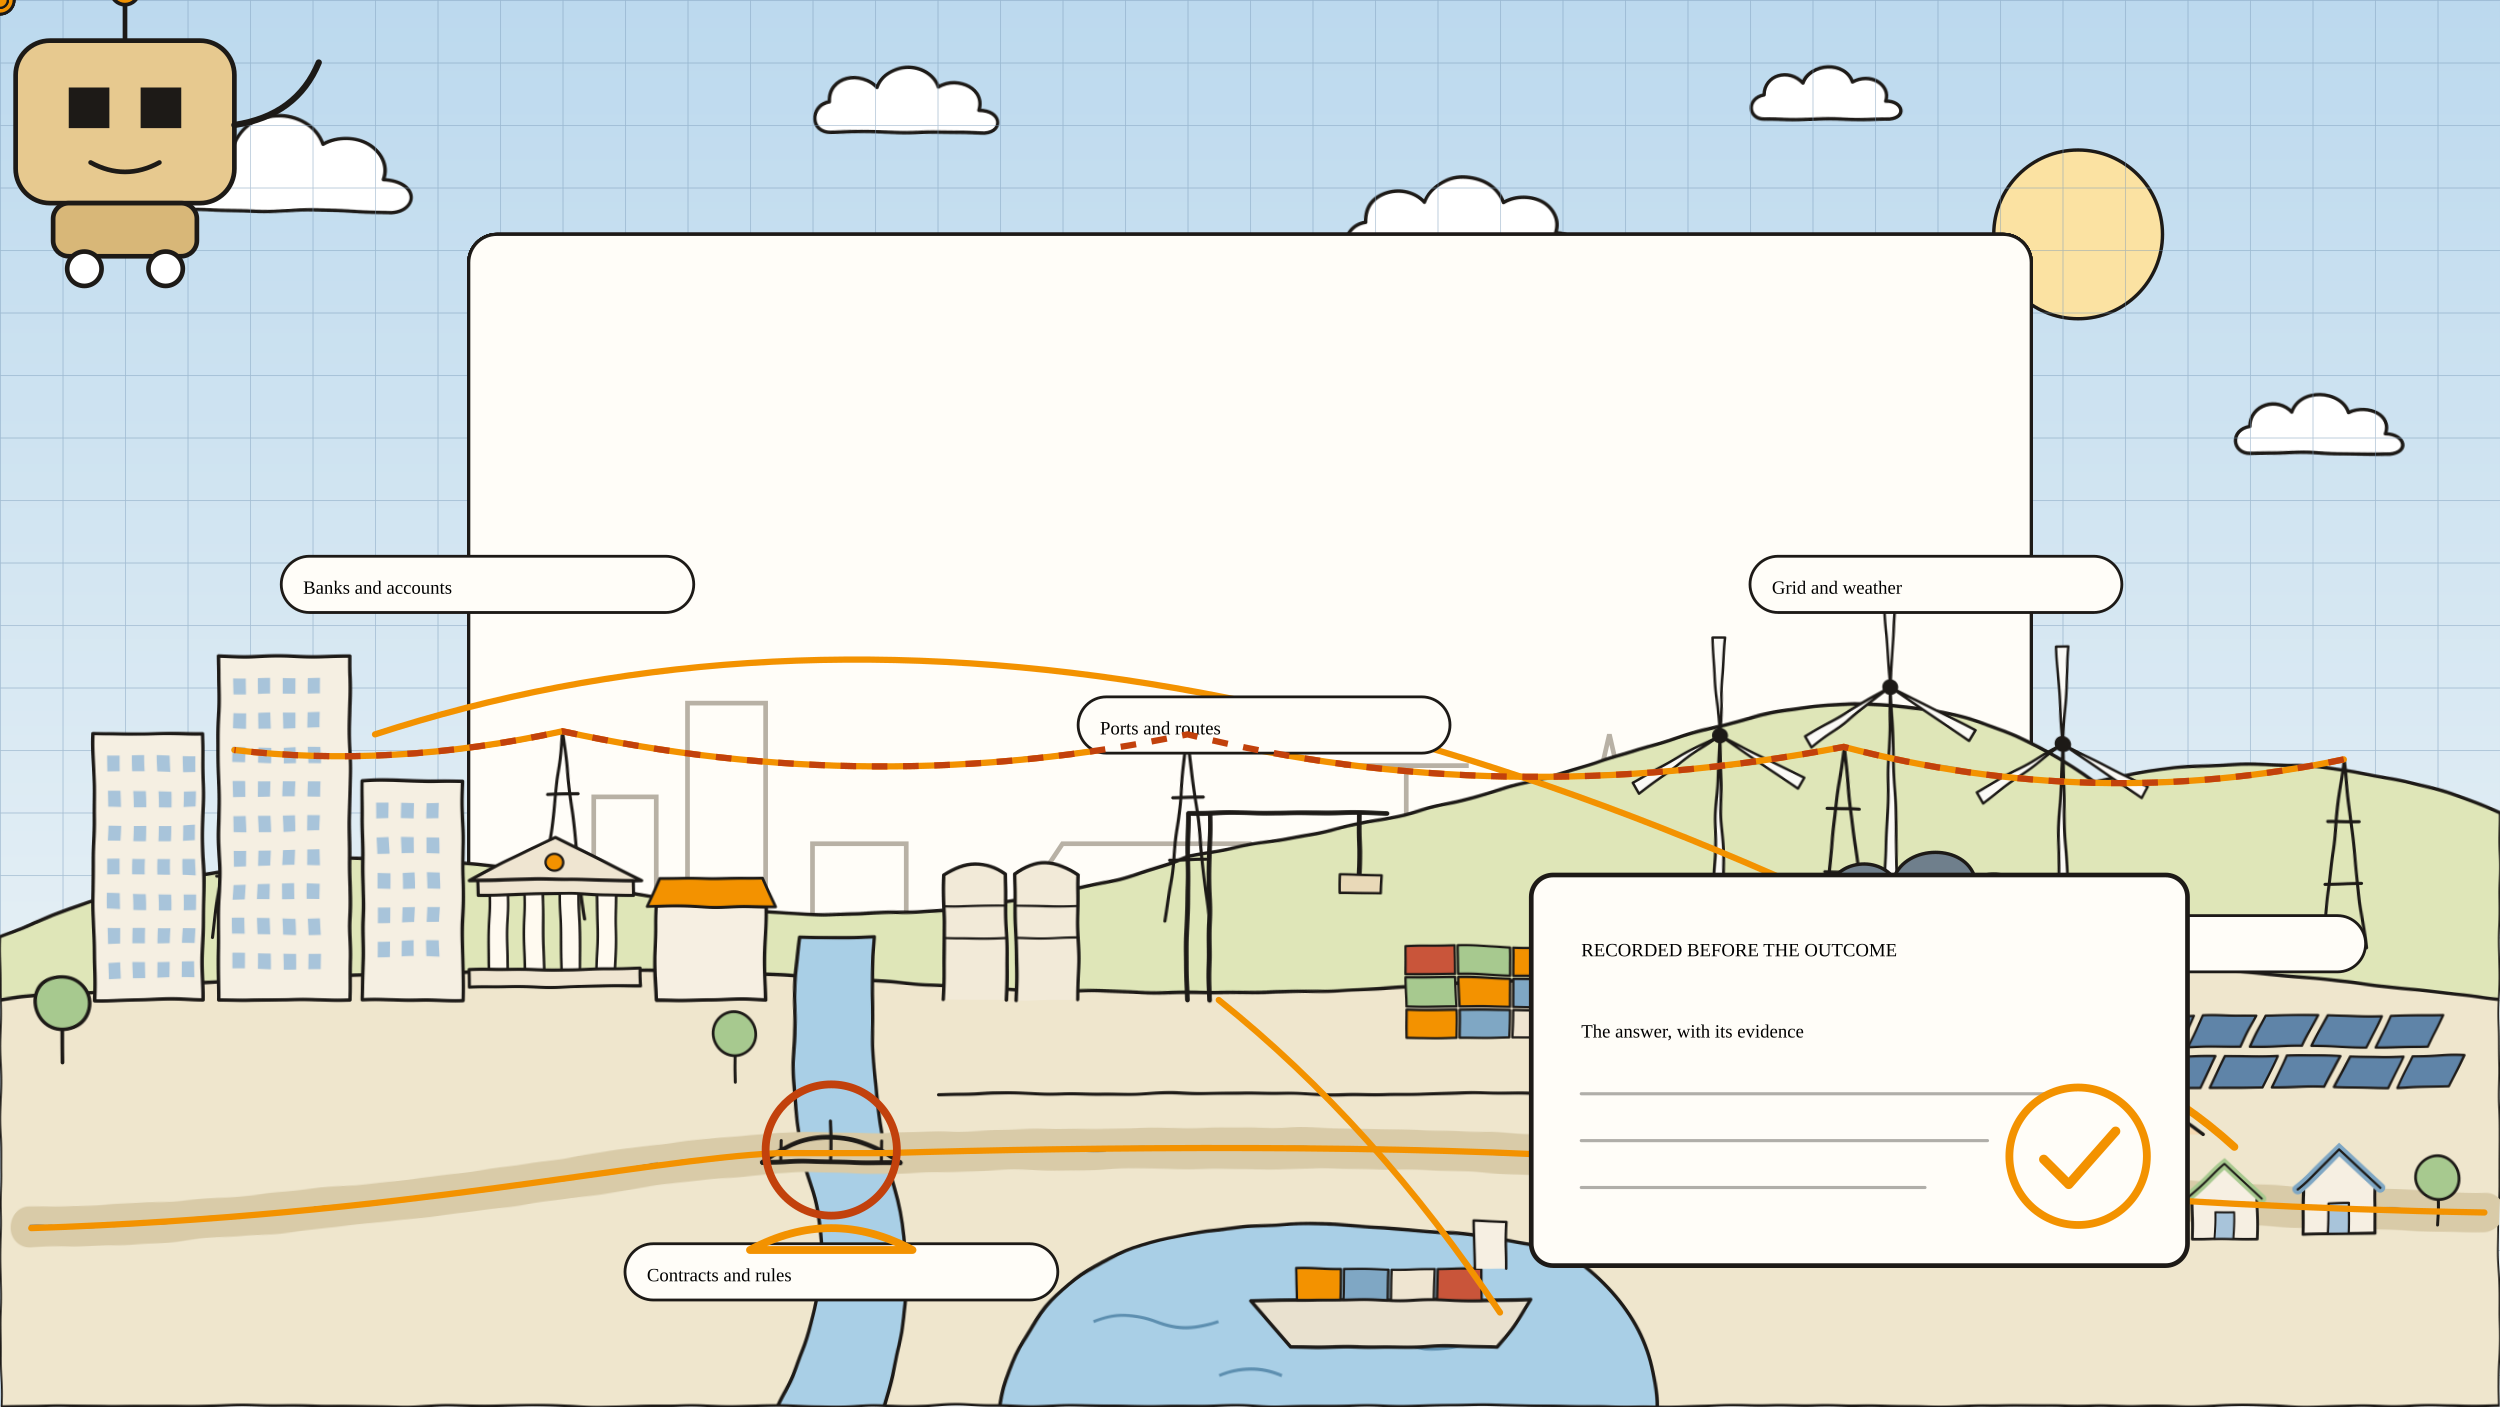
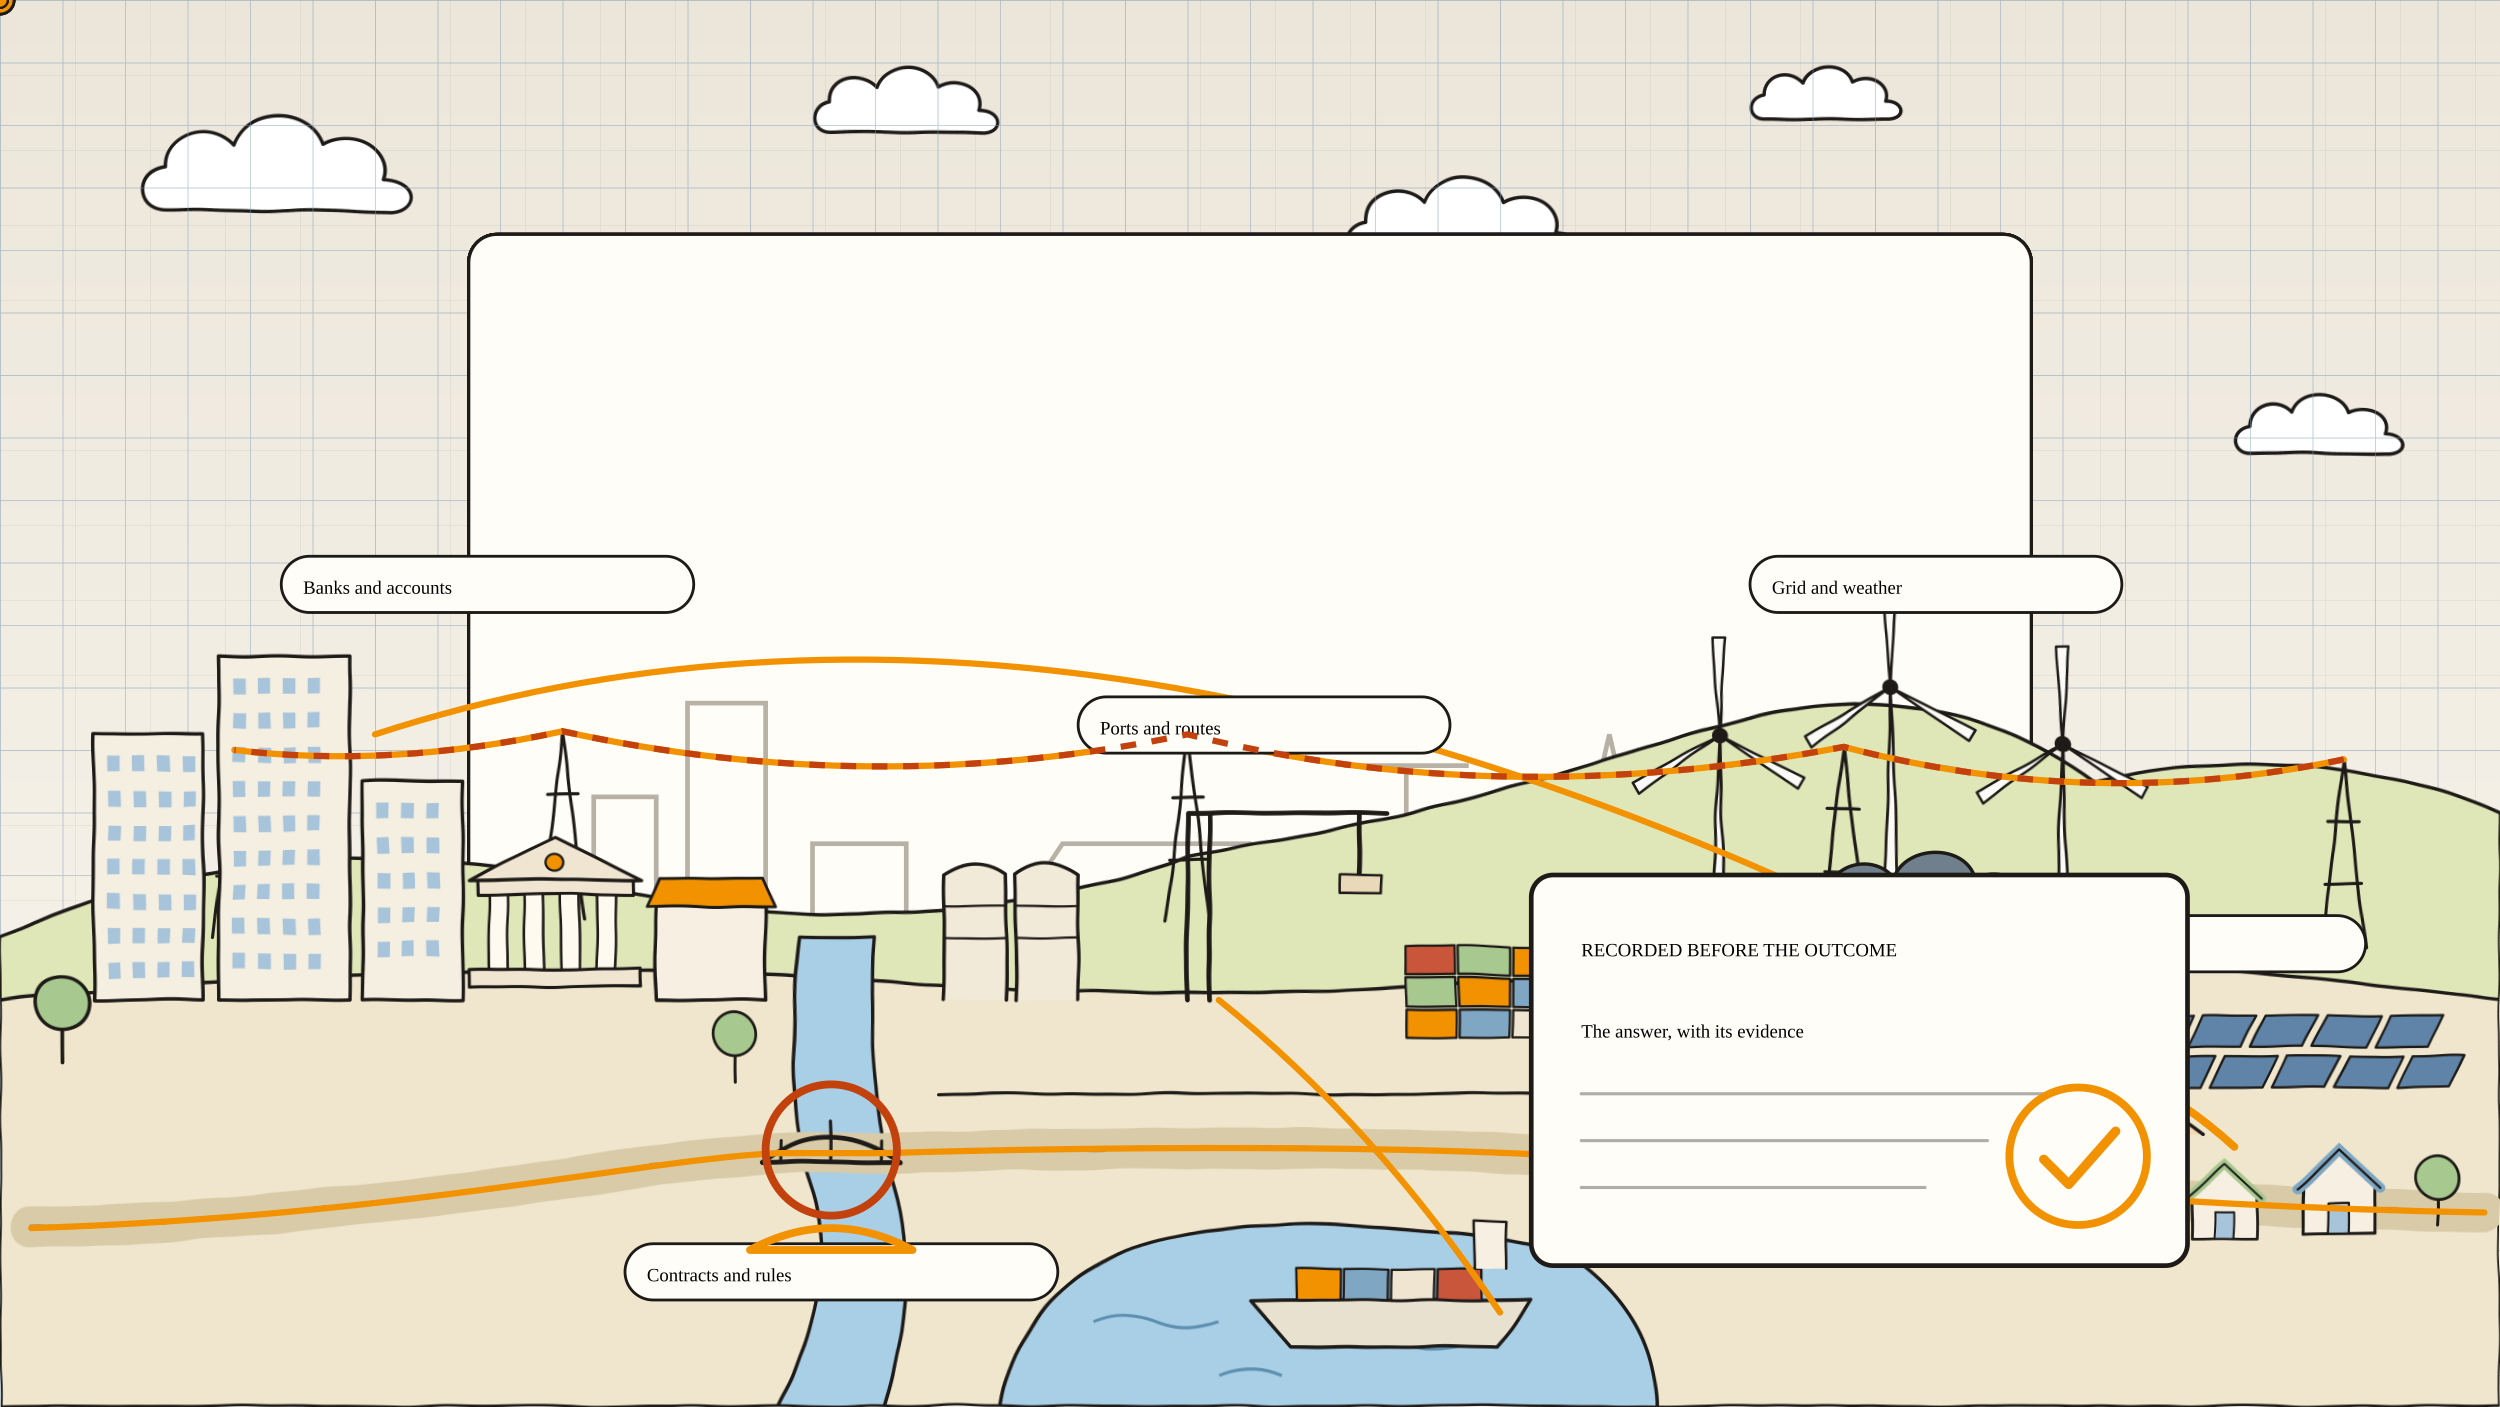
- <svg xmlns="http://www.w3.org/2000/svg" class="fm__svg" viewBox="0 0 1600 900" role="img" aria-label="A landscape of four worlds, money, trade, energy and insurance, and a small machine that models it, tries it across a thousand futures, finds what holds, and records its answer before the outcome.">
+ <svg xmlns="http://www.w3.org/2000/svg" class="fm__svg" viewBox="0 0 1600 900" role="img" aria-label="A landscape of four worlds, money, trade, energy and insurance, and a machine that models it, tries it across many possible futures, finds what holds, and records its answer before the outcome.">
  <defs>
    <filter id="fm-hand" x="-2%" y="-2%" width="104%" height="104%">
      <feTurbulence type="fractalNoise" baseFrequency="0.022" numOctaves="2" seed="3" result="n" />
      <feDisplacementMap in="SourceGraphic" in2="n" scale="3" />
    </filter>
    <linearGradient id="fm-sky" x1="0" y1="0" x2="0" y2="1">
-       <stop offset="0" stop-color="#bcd9ee" />
-       <stop offset=".72" stop-color="#e6f0f5" />
+       <stop offset="0" stop-color="#ece6da" />
+       <stop offset=".72" stop-color="#f5f1e8" />
    </linearGradient>
    <pattern id="fm-grid" width="40" height="40" patternUnits="userSpaceOnUse">
      <path d="M40 0H0v40" fill="none" stroke="#7a9cb8" stroke-width="1" opacity=".55" />
    </pattern>
+     <pattern id="fm-draft" width="48" height="48" patternUnits="userSpaceOnUse">
+       <path d="M48 0H0v48" fill="none" stroke="#141210" stroke-width="1" opacity=".07" />
+     </pattern>
  </defs>
  <rect class="fm-skyfill" width="1600" height="900" fill="url(#fm-sky)" />
-   <g class="fm-sun">
-     <circle cx="1330" cy="150" r="54" fill="#fbe2a2" stroke="#1d1a17" stroke-width="2.2" stroke-linejoin="round" stroke-linecap="round" />
-   </g>
+   <rect width="1600" height="900" fill="url(#fm-draft)" />
  <g class="fm-clouds" filter="url(#fm-hand)">
    <g class="fm-cl" style="--dx:60px;--dur:42s">
      <path transform="translate(90 70) scale(1.6)" d="M10 40c-12 0-13-15 0-17 0-14 18-19 27-9 5-15 31-15 36 0 12-7 28 2 24 14 13 0 15 12 3 13z" fill="#fff" stroke="#1d1a17" stroke-width="1.375" stroke-linejoin="round" stroke-linecap="round" />
    </g>
    <g class="fm-cl" style="--dx:65px;--dur:58s">
      <path transform="translate(520 40) scale(1.1)" d="M10 40c-12 0-13-15 0-17 0-14 18-19 27-9 5-15 31-15 36 0 12-7 28 2 24 14 13 0 15 12 3 13z" fill="#fff" stroke="#1d1a17" stroke-width="2.0" stroke-linejoin="round" stroke-linecap="round" />
    </g>
    <g class="fm-cl" style="--dx:43px;--dur:40s">
      <path transform="translate(860 110) scale(1.4)" d="M10 40c-12 0-13-15 0-17 0-14 18-19 27-9 5-15 31-15 36 0 12-7 28 2 24 14 13 0 15 12 3 13z" fill="#fff" stroke="#1d1a17" stroke-width="1.571" stroke-linejoin="round" stroke-linecap="round" />
    </g>
    <g class="fm-cl" style="--dx:74px;--dur:41s">
      <path transform="translate(1120 40) scale(0.9)" d="M10 40c-12 0-13-15 0-17 0-14 18-19 27-9 5-15 31-15 36 0 12-7 28 2 24 14 13 0 15 12 3 13z" fill="#fff" stroke="#1d1a17" stroke-width="2.444" stroke-linejoin="round" stroke-linecap="round" />
    </g>
    <g class="fm-cl" style="--dx:63px;--dur:56s">
      <path transform="translate(1430 250) scale(1.0)" d="M10 40c-12 0-13-15 0-17 0-14 18-19 27-9 5-15 31-15 36 0 12-7 28 2 24 14 13 0 15 12 3 13z" fill="#fff" stroke="#1d1a17" stroke-width="2.2" stroke-linejoin="round" stroke-linecap="round" />
    </g>
-   </g>
-   <g class="fm-birds" fill="none" stroke="#1d1a17" stroke-width="2.2" stroke-linecap="round">
-     <path d="M640 230q10-10 20 0q10-10 20 0M700 262q8-8 16 0q8-8 16 0M600 280q7-7 14 0q7-7 14 0" />
  </g>
  <rect class="fm-gridfill" width="1600" height="900" fill="url(#fm-grid)" />
  <g class="fm-cards">
    <g class="fm-cardk" style="--k:0">
      <rect x="300" y="150" width="1000" height="600" rx="18" fill="#fffdf8" stroke="#1d1a17" stroke-width="2" stroke-linejoin="round" stroke-linecap="round" />
      <path d="M360 600h880M380 600v-90h40v90M440 600v-150h50v150M520 600v-60h60v60M640 600l40-60h120l40 60M900 600v-110m-40 0h80M1000 600l30-130 30 130M1100 600h100v-40h-100z" fill="none" stroke="#b8b1a5" stroke-width="3" />
    </g>
    <g class="fm-cardk" style="--k:1">
      <rect x="300" y="150" width="1000" height="600" rx="18" fill="#fffdf8" stroke="#1d1a17" stroke-width="2" stroke-linejoin="round" stroke-linecap="round" />
      <path d="M360 600h880M380 600v-90h40v90M440 600v-150h50v150M520 600v-60h60v60M640 600l40-60h120l40 60M900 600v-110m-40 0h80M1000 600l30-130 30 130M1100 600h100v-40h-100z" fill="none" stroke="#b8b1a5" stroke-width="3" />
    </g>
    <g class="fm-cardk" style="--k:2">
      <rect x="300" y="150" width="1000" height="600" rx="18" fill="#fffdf8" stroke="#1d1a17" stroke-width="2" stroke-linejoin="round" stroke-linecap="round" />
      <path d="M360 600h880M380 600v-90h40v90M440 600v-150h50v150M520 600v-60h60v60M640 600l40-60h120l40 60M900 600v-110m-40 0h80M1000 600l30-130 30 130M1100 600h100v-40h-100z" fill="none" stroke="#b8b1a5" stroke-width="3" />
    </g>
    <g class="fm-cardk" style="--k:3">
      <rect x="300" y="150" width="1000" height="600" rx="18" fill="#fffdf8" stroke="#1d1a17" stroke-width="2" stroke-linejoin="round" stroke-linecap="round" />
      <path d="M360 600h880M380 600v-90h40v90M440 600v-150h50v150M520 600v-60h60v60M640 600l40-60h120l40 60M900 600v-110m-40 0h80M1000 600l30-130 30 130M1100 600h100v-40h-100z" fill="none" stroke="#b8b1a5" stroke-width="3" />
    </g>
    <g class="fm-cardk" style="--k:4">
      <rect x="300" y="150" width="1000" height="600" rx="18" fill="#fffdf8" stroke="#1d1a17" stroke-width="2" stroke-linejoin="round" stroke-linecap="round" />
      <path d="M360 600h880M380 600v-90h40v90M440 600v-150h50v150M520 600v-60h60v60M640 600l40-60h120l40 60M900 600v-110m-40 0h80M1000 600l30-130 30 130M1100 600h100v-40h-100z" fill="none" stroke="#b8b1a5" stroke-width="3" />
    </g>
    <g class="fm-cardk" style="--k:5">
      <rect x="300" y="150" width="1000" height="600" rx="18" fill="#fffdf8" stroke="#1d1a17" stroke-width="2" stroke-linejoin="round" stroke-linecap="round" />
      <path d="M360 600h880M380 600v-90h40v90M440 600v-150h50v150M520 600v-60h60v60M640 600l40-60h120l40 60M900 600v-110m-40 0h80M1000 600l30-130 30 130M1100 600h100v-40h-100z" fill="none" stroke="#b8b1a5" stroke-width="3" />
    </g>
  </g>
  <g class="fm-world">
    <g class="fm-base">
      <g filter="url(#fm-hand)">
        <path d="M0 600Q180 520 380 566T760 548Q930 520 1080 470T1340 500Q1480 470 1600 520V900H0z" fill="#dfe6b8" stroke="#1d1a17" stroke-width="2.2" stroke-linejoin="round" stroke-linecap="round" />
        <path d="M0 640Q300 610 560 628T1040 620Q1300 600 1600 640V900H0z" fill="#efe6cd" stroke="#1d1a17" stroke-width="2.2" stroke-linejoin="round" stroke-linecap="round" />
        <path d="M512 600Q500 700 520 760T498 900H566Q590 820 572 760T560 600z" fill="#a9cfe6" stroke="#1d1a17" stroke-width="2.2" stroke-linejoin="round" stroke-linecap="round" />
        <path d="M640 900Q660 806 760 790T1000 800Q1060 840 1060 900z" fill="#a9cfe6" stroke="#1d1a17" stroke-width="2.2" stroke-linejoin="round" stroke-linecap="round" />
        <path d="M700 846q20-8 40 0t40 0M860 860q20-8 40 0t40 0M780 880q20-8 40 0" fill="none" stroke="#5d8fb0" stroke-width="2" />
        <path d="M20 786C260 778 410 742 498 738L566 738C700 734 900 732 1040 742C1200 752 1360 772 1590 776" fill="none" stroke="#d9cba8" stroke-width="26" stroke-linecap="round" />
        <path d="M20 786C260 778 410 742 498 738L566 738C700 734 900 732 1040 742C1200 752 1360 772 1590 776" fill="none" stroke="#1d1a17" stroke-width="2" stroke-dasharray="14 12" />
        <g class="fm-bridge">
          <path d="M488 744Q532 712 576 744" fill="none" stroke="#1d1a17" stroke-width="3" stroke-linejoin="round" stroke-linecap="round" />
          <path d="M488 744h88" stroke="#1d1a17" stroke-width="3" stroke-linejoin="round" stroke-linecap="round" />
          <path d="M500 744v-14M532 744v-26M564 744v-14" stroke="#1d1a17" stroke-width="2" stroke-linejoin="round" stroke-linecap="round" />
        </g>
        <path d="M1486 606L1500 486L1514 606M1490 526h20M1488 566h24" fill="none" stroke="#1d1a17" stroke-width="2" stroke-linejoin="round" stroke-linecap="round" />
        <path d="M1166 598L1180 478L1194 598M1170 518h20M1168 558h24" fill="none" stroke="#1d1a17" stroke-width="2" stroke-linejoin="round" stroke-linecap="round" />
        <path d="M746 590L760 470L774 590M750 510h20M748 550h24" fill="none" stroke="#1d1a17" stroke-width="2" stroke-linejoin="round" stroke-linecap="round" />
        <path d="M346 588L360 468L374 588M350 508h20M348 548h24" fill="none" stroke="#1d1a17" stroke-width="2" stroke-linejoin="round" stroke-linecap="round" />
        <path d="M136 600L150 480L164 600M140 520h20M138 560h24" fill="none" stroke="#1d1a17" stroke-width="2" stroke-linejoin="round" stroke-linecap="round" />
        <path class="fm-wire" d="M1500 486Q1340 520 1180 478Q960 520 760 470Q560 512 360 468Q250 492 150 480" fill="none" stroke="#1d1a17" stroke-width="2" stroke-linejoin="round" stroke-linecap="round" />
        <rect x="60" y="470" width="70" height="170" fill="#f5efe2" stroke="#1d1a17" stroke-width="2.2" stroke-linejoin="round" stroke-linecap="round" />
        <rect x="69" y="484" width="8" height="10" fill="#a8c4da" />
        <rect x="85" y="484" width="8" height="10" fill="#a8c4da" />
        <rect x="101" y="484" width="8" height="10" fill="#a8c4da" />
        <rect x="117" y="484" width="8" height="10" fill="#a8c4da" />
        <rect x="69" y="506" width="8" height="10" fill="#a8c4da" />
        <rect x="85" y="506" width="8" height="10" fill="#a8c4da" />
        <rect x="101" y="506" width="8" height="10" fill="#a8c4da" />
        <rect x="117" y="506" width="8" height="10" fill="#a8c4da" />
        <rect x="69" y="528" width="8" height="10" fill="#a8c4da" />
        <rect x="85" y="528" width="8" height="10" fill="#a8c4da" />
        <rect x="101" y="528" width="8" height="10" fill="#a8c4da" />
        <rect x="117" y="528" width="8" height="10" fill="#a8c4da" />
        <rect x="69" y="550" width="8" height="10" fill="#a8c4da" />
        <rect x="85" y="550" width="8" height="10" fill="#a8c4da" />
        <rect x="101" y="550" width="8" height="10" fill="#a8c4da" />
        <rect x="117" y="550" width="8" height="10" fill="#a8c4da" />
        <rect x="69" y="572" width="8" height="10" fill="#a8c4da" />
        <rect x="85" y="572" width="8" height="10" fill="#a8c4da" />
        <rect x="101" y="572" width="8" height="10" fill="#a8c4da" />
        <rect x="117" y="572" width="8" height="10" fill="#a8c4da" />
        <rect x="69" y="594" width="8" height="10" fill="#a8c4da" />
        <rect x="85" y="594" width="8" height="10" fill="#a8c4da" />
        <rect x="101" y="594" width="8" height="10" fill="#a8c4da" />
        <rect x="117" y="594" width="8" height="10" fill="#a8c4da" />
        <rect x="69" y="616" width="8" height="10" fill="#a8c4da" />
        <rect x="85" y="616" width="8" height="10" fill="#a8c4da" />
        <rect x="101" y="616" width="8" height="10" fill="#a8c4da" />
        <rect x="117" y="616" width="8" height="10" fill="#a8c4da" />
        <rect x="140" y="420" width="84" height="220" fill="#f5efe2" stroke="#1d1a17" stroke-width="2.2" stroke-linejoin="round" stroke-linecap="round" />
        <rect x="149" y="434" width="8" height="10" fill="#a8c4da" />
        <rect x="165" y="434" width="8" height="10" fill="#a8c4da" />
        <rect x="181" y="434" width="8" height="10" fill="#a8c4da" />
        <rect x="197" y="434" width="8" height="10" fill="#a8c4da" />
        <rect x="149" y="456" width="8" height="10" fill="#a8c4da" />
        <rect x="165" y="456" width="8" height="10" fill="#a8c4da" />
        <rect x="181" y="456" width="8" height="10" fill="#a8c4da" />
        <rect x="197" y="456" width="8" height="10" fill="#a8c4da" />
        <rect x="149" y="478" width="8" height="10" fill="#a8c4da" />
        <rect x="165" y="478" width="8" height="10" fill="#a8c4da" />
        <rect x="181" y="478" width="8" height="10" fill="#a8c4da" />
        <rect x="197" y="478" width="8" height="10" fill="#a8c4da" />
        <rect x="149" y="500" width="8" height="10" fill="#a8c4da" />
        <rect x="165" y="500" width="8" height="10" fill="#a8c4da" />
        <rect x="181" y="500" width="8" height="10" fill="#a8c4da" />
        <rect x="197" y="500" width="8" height="10" fill="#a8c4da" />
        <rect x="149" y="522" width="8" height="10" fill="#a8c4da" />
        <rect x="165" y="522" width="8" height="10" fill="#a8c4da" />
        <rect x="181" y="522" width="8" height="10" fill="#a8c4da" />
        <rect x="197" y="522" width="8" height="10" fill="#a8c4da" />
        <rect x="149" y="544" width="8" height="10" fill="#a8c4da" />
        <rect x="165" y="544" width="8" height="10" fill="#a8c4da" />
        <rect x="181" y="544" width="8" height="10" fill="#a8c4da" />
        <rect x="197" y="544" width="8" height="10" fill="#a8c4da" />
        <rect x="149" y="566" width="8" height="10" fill="#a8c4da" />
        <rect x="165" y="566" width="8" height="10" fill="#a8c4da" />
        <rect x="181" y="566" width="8" height="10" fill="#a8c4da" />
        <rect x="197" y="566" width="8" height="10" fill="#a8c4da" />
        <rect x="149" y="588" width="8" height="10" fill="#a8c4da" />
        <rect x="165" y="588" width="8" height="10" fill="#a8c4da" />
        <rect x="181" y="588" width="8" height="10" fill="#a8c4da" />
        <rect x="197" y="588" width="8" height="10" fill="#a8c4da" />
        <rect x="149" y="610" width="8" height="10" fill="#a8c4da" />
        <rect x="165" y="610" width="8" height="10" fill="#a8c4da" />
        <rect x="181" y="610" width="8" height="10" fill="#a8c4da" />
        <rect x="197" y="610" width="8" height="10" fill="#a8c4da" />
        <rect x="232" y="500" width="64" height="140" fill="#f5efe2" stroke="#1d1a17" stroke-width="2.2" stroke-linejoin="round" stroke-linecap="round" />
        <rect x="241" y="514" width="8" height="10" fill="#a8c4da" />
        <rect x="257" y="514" width="8" height="10" fill="#a8c4da" />
        <rect x="273" y="514" width="8" height="10" fill="#a8c4da" />
        <rect x="241" y="536" width="8" height="10" fill="#a8c4da" />
        <rect x="257" y="536" width="8" height="10" fill="#a8c4da" />
        <rect x="273" y="536" width="8" height="10" fill="#a8c4da" />
        <rect x="241" y="558" width="8" height="10" fill="#a8c4da" />
        <rect x="257" y="558" width="8" height="10" fill="#a8c4da" />
        <rect x="273" y="558" width="8" height="10" fill="#a8c4da" />
        <rect x="241" y="580" width="8" height="10" fill="#a8c4da" />
        <rect x="257" y="580" width="8" height="10" fill="#a8c4da" />
        <rect x="273" y="580" width="8" height="10" fill="#a8c4da" />
        <rect x="241" y="602" width="8" height="10" fill="#a8c4da" />
        <rect x="257" y="602" width="8" height="10" fill="#a8c4da" />
        <rect x="273" y="602" width="8" height="10" fill="#a8c4da" />
        <g class="" transform="translate(300 532) scale(0.92)">
          <path d="M0 34 60 4l60 30z" fill="#efe5d1" stroke="#1d1a17" stroke-width="2.2" stroke-linejoin="round" stroke-linecap="round" />
          <rect x="6" y="34" width="108" height="10" fill="#efe5d1" stroke="#1d1a17" stroke-width="2.2" stroke-linejoin="round" stroke-linecap="round" />
          <rect x="14" y="44" width="13" height="52" fill="#fffaf0" stroke="#1d1a17" stroke-width="1.8" stroke-linejoin="round" stroke-linecap="round" />
          <rect x="39" y="44" width="13" height="52" fill="#fffaf0" stroke="#1d1a17" stroke-width="1.8" stroke-linejoin="round" stroke-linecap="round" />
          <rect x="64" y="44" width="13" height="52" fill="#fffaf0" stroke="#1d1a17" stroke-width="1.8" stroke-linejoin="round" stroke-linecap="round" />
          <rect x="89" y="44" width="13" height="52" fill="#fffaf0" stroke="#1d1a17" stroke-width="1.8" stroke-linejoin="round" stroke-linecap="round" />
          <rect x="0" y="96" width="120" height="12" fill="#efe5d1" stroke="#1d1a17" stroke-width="2.2" stroke-linejoin="round" stroke-linecap="round" />
          <circle cx="60" cy="22" r="6" fill="#f39200" stroke="#1d1a17" stroke-width="1.6" stroke-linejoin="round" stroke-linecap="round" />
        </g>
        <rect x="420" y="580" width="70" height="60" fill="#f6efe2" stroke="#1d1a17" stroke-width="2.2" stroke-linejoin="round" stroke-linecap="round" />
        <path d="M414 580h82l-8-18h-66z" fill="#f39200" stroke="#1d1a17" stroke-width="1.8" stroke-linejoin="round" stroke-linecap="round" />
        <g transform="translate(40 650) scale(1.0)">
          <path d="M0 0v30" stroke="#1d1a17" stroke-width="2.4" stroke-linejoin="round" stroke-linecap="round" />
          <circle cx="0" cy="-8" r="17" fill="#a7c98f" stroke="#1d1a17" stroke-width="2.2" stroke-linejoin="round" stroke-linecap="round" />
        </g>
        <g transform="translate(470 668) scale(0.8)">
          <path d="M0 0v30" stroke="#1d1a17" stroke-width="2.4" stroke-linejoin="round" stroke-linecap="round" />
          <circle cx="0" cy="-8" r="17" fill="#a7c98f" stroke="#1d1a17" stroke-width="2.2" stroke-linejoin="round" stroke-linecap="round" />
        </g>
        <path d="M604 640V560q20-14 40 0v80" fill="#f2ead8" stroke="#1d1a17" stroke-width="2.2" stroke-linejoin="round" stroke-linecap="round" />
        <path d="M604 580h40M604 600h40" stroke="#1d1a17" stroke-width="1.4" stroke-linejoin="round" stroke-linecap="round" />
        <path d="M650 640V560q20-14 40 0v80" fill="#f2ead8" stroke="#1d1a17" stroke-width="2.2" stroke-linejoin="round" stroke-linecap="round" />
        <path d="M650 580h40M650 600h40" stroke="#1d1a17" stroke-width="1.4" stroke-linejoin="round" stroke-linecap="round" />
        <path d="M760 640V520h14v120M767 520h120M870 520v40" fill="none" stroke="#1d1a17" stroke-width="3" stroke-linejoin="round" stroke-linecap="round" />
        <rect x="858" y="560" width="26" height="12" fill="#e9d9b8" stroke="#1d1a17" stroke-width="1.6" stroke-linejoin="round" stroke-linecap="round" />
        <rect x="900" y="646" width="32" height="18" fill="#f39200" stroke="#1d1a17" stroke-width="1.5" stroke-linejoin="round" stroke-linecap="round" />
        <rect x="934" y="646" width="32" height="18" fill="#7fa7c4" stroke="#1d1a17" stroke-width="1.5" stroke-linejoin="round" stroke-linecap="round" />
        <rect x="968" y="646" width="32" height="18" fill="#efe5d1" stroke="#1d1a17" stroke-width="1.5" stroke-linejoin="round" stroke-linecap="round" />
        <rect x="1002" y="646" width="32" height="18" fill="#c9553a" stroke="#1d1a17" stroke-width="1.5" stroke-linejoin="round" stroke-linecap="round" />
        <rect x="900" y="626" width="32" height="18" fill="#a7c98f" stroke="#1d1a17" stroke-width="1.5" stroke-linejoin="round" stroke-linecap="round" />
        <rect x="934" y="626" width="32" height="18" fill="#f39200" stroke="#1d1a17" stroke-width="1.5" stroke-linejoin="round" stroke-linecap="round" />
        <rect x="968" y="626" width="32" height="18" fill="#7fa7c4" stroke="#1d1a17" stroke-width="1.5" stroke-linejoin="round" stroke-linecap="round" />
        <rect x="1002" y="626" width="32" height="18" fill="#efe5d1" stroke="#1d1a17" stroke-width="1.5" stroke-linejoin="round" stroke-linecap="round" />
        <rect x="900" y="606" width="32" height="18" fill="#c9553a" stroke="#1d1a17" stroke-width="1.5" stroke-linejoin="round" stroke-linecap="round" />
        <rect x="934" y="606" width="32" height="18" fill="#a7c98f" stroke="#1d1a17" stroke-width="1.5" stroke-linejoin="round" stroke-linecap="round" />
        <rect x="968" y="606" width="32" height="18" fill="#f39200" stroke="#1d1a17" stroke-width="1.5" stroke-linejoin="round" stroke-linecap="round" />
        <rect x="1002" y="606" width="32" height="18" fill="#7fa7c4" stroke="#1d1a17" stroke-width="1.5" stroke-linejoin="round" stroke-linecap="round" />
        <path d="M600 700h420" stroke="#1d1a17" stroke-width="2" stroke-linejoin="round" stroke-linecap="round" />
        <g class="fm-ship">
          <path d="M800 832h180l-22 30H826z" fill="#e9e1cf" stroke="#1d1a17" stroke-width="2.2" stroke-linejoin="round" stroke-linecap="round" />
          <rect x="830" y="812" width="28" height="20" fill="#f39200" stroke="#1d1a17" stroke-width="1.5" stroke-linejoin="round" stroke-linecap="round" />
          <rect x="860" y="812" width="28" height="20" fill="#7fa7c4" stroke="#1d1a17" stroke-width="1.5" stroke-linejoin="round" stroke-linecap="round" />
          <rect x="890" y="812" width="28" height="20" fill="#efe5d1" stroke="#1d1a17" stroke-width="1.5" stroke-linejoin="round" stroke-linecap="round" />
          <rect x="920" y="812" width="28" height="20" fill="#c9553a" stroke="#1d1a17" stroke-width="1.5" stroke-linejoin="round" stroke-linecap="round" />
          <path d="M944 812v-30h20v30" fill="#f6efe2" stroke="#1d1a17" stroke-width="1.6" stroke-linejoin="round" stroke-linecap="round" />
        </g>
        <path d="M1100 470l-5 150h10z" fill="#fbfaf6" stroke="#1d1a17" stroke-width="1.8" stroke-linejoin="round" stroke-linecap="round" />
        <g class="fm-blades" style="transform-origin:1100px 470px">
          <path d="M1100 470l4-62-8 0zM1100 470l-55 31 4 7zM1100 470l51 35 4-7z" fill="#fbfaf6" stroke="#1d1a17" stroke-width="1.6" stroke-linejoin="round" stroke-linecap="round" />
        </g>
        <circle cx="1100" cy="470" r="5" fill="#1d1a17" />
        <path d="M1210 440l-5 150h10z" fill="#fbfaf6" stroke="#1d1a17" stroke-width="1.8" stroke-linejoin="round" stroke-linecap="round" />
        <g class="fm-blades" style="transform-origin:1210px 440px">
          <path d="M1210 440l4-62-8 0zM1210 440l-55 31 4 7zM1210 440l51 35 4-7z" fill="#fbfaf6" stroke="#1d1a17" stroke-width="1.6" stroke-linejoin="round" stroke-linecap="round" />
        </g>
        <circle cx="1210" cy="440" r="5" fill="#1d1a17" />
        <path d="M1320 476l-5 150h10z" fill="#fbfaf6" stroke="#1d1a17" stroke-width="1.8" stroke-linejoin="round" stroke-linecap="round" />
        <g class="fm-blades" style="transform-origin:1320px 476px">
          <path d="M1320 476l4-62-8 0zM1320 476l-55 31 4 7zM1320 476l51 35 4-7z" fill="#fbfaf6" stroke="#1d1a17" stroke-width="1.6" stroke-linejoin="round" stroke-linecap="round" />
        </g>
        <circle cx="1320" cy="476" r="5" fill="#1d1a17" />
        <path d="M1370 650h34l-10 20h-34z" fill="#5f84a8" stroke="#1d1a17" stroke-width="1.5" stroke-linejoin="round" stroke-linecap="round" />
        <path d="M1410 650h34l-10 20h-34z" fill="#5f84a8" stroke="#1d1a17" stroke-width="1.5" stroke-linejoin="round" stroke-linecap="round" />
        <path d="M1450 650h34l-10 20h-34z" fill="#5f84a8" stroke="#1d1a17" stroke-width="1.5" stroke-linejoin="round" stroke-linecap="round" />
        <path d="M1490 650h34l-10 20h-34z" fill="#5f84a8" stroke="#1d1a17" stroke-width="1.5" stroke-linejoin="round" stroke-linecap="round" />
        <path d="M1530 650h34l-10 20h-34z" fill="#5f84a8" stroke="#1d1a17" stroke-width="1.5" stroke-linejoin="round" stroke-linecap="round" />
        <path d="M1384 676h34l-10 20h-34z" fill="#5f84a8" stroke="#1d1a17" stroke-width="1.5" stroke-linejoin="round" stroke-linecap="round" />
        <path d="M1424 676h34l-10 20h-34z" fill="#5f84a8" stroke="#1d1a17" stroke-width="1.5" stroke-linejoin="round" stroke-linecap="round" />
        <path d="M1464 676h34l-10 20h-34z" fill="#5f84a8" stroke="#1d1a17" stroke-width="1.5" stroke-linejoin="round" stroke-linecap="round" />
        <path d="M1504 676h34l-10 20h-34z" fill="#5f84a8" stroke="#1d1a17" stroke-width="1.5" stroke-linejoin="round" stroke-linecap="round" />
        <path d="M1544 676h34l-10 20h-34z" fill="#5f84a8" stroke="#1d1a17" stroke-width="1.5" stroke-linejoin="round" stroke-linecap="round" />
        <g class="fm-umb">
          <path d="M1190 726Q1300 640 1410 726" fill="#f6d9b2" stroke="#1d1a17" stroke-width="2.2" stroke-linejoin="round" stroke-linecap="round" />
          <path d="M1300 660v120" stroke="#1d1a17" stroke-width="2.4" stroke-linejoin="round" stroke-linecap="round" />
          <path d="M1300 640v20" stroke="#1d1a17" stroke-width="2.4" stroke-linejoin="round" stroke-linecap="round" />
        </g>
        <g transform="translate(1180 724) scale(0.9)">
          <path d="M4 30 30 6l26 24v34H4z" fill="#f6efe2" stroke="#1d1a17" stroke-width="2.2" stroke-linejoin="round" stroke-linecap="round" />
          <path d="M0 32 30 4l30 28" fill="none" stroke="#c9553a" stroke-width="7" stroke-linecap="round" />
          <path d="M0 32 30 4l30 28" fill="none" stroke="#1d1a17" stroke-width="1.6" stroke-linejoin="round" stroke-linecap="round" />
          <rect x="22" y="42" width="15" height="22" fill="#a8c4da" stroke="#1d1a17" stroke-width="1.6" stroke-linejoin="round" stroke-linecap="round" />
        </g>
        <g transform="translate(1250 736) scale(0.8)">
          <path d="M4 30 30 6l26 24v34H4z" fill="#f6efe2" stroke="#1d1a17" stroke-width="2.2" stroke-linejoin="round" stroke-linecap="round" />
          <path d="M0 32 30 4l30 28" fill="none" stroke="#7fa7c4" stroke-width="7" stroke-linecap="round" />
          <path d="M0 32 30 4l30 28" fill="none" stroke="#1d1a17" stroke-width="1.6" stroke-linejoin="round" stroke-linecap="round" />
          <rect x="22" y="42" width="15" height="22" fill="#a8c4da" stroke="#1d1a17" stroke-width="1.6" stroke-linejoin="round" stroke-linecap="round" />
        </g>
        <g transform="translate(1320 722) scale(0.95)">
          <path d="M4 30 30 6l26 24v34H4z" fill="#f6efe2" stroke="#1d1a17" stroke-width="2.2" stroke-linejoin="round" stroke-linecap="round" />
          <path d="M0 32 30 4l30 28" fill="none" stroke="#c9553a" stroke-width="7" stroke-linecap="round" />
          <path d="M0 32 30 4l30 28" fill="none" stroke="#1d1a17" stroke-width="1.6" stroke-linejoin="round" stroke-linecap="round" />
          <rect x="22" y="42" width="15" height="22" fill="#a8c4da" stroke="#1d1a17" stroke-width="1.6" stroke-linejoin="round" stroke-linecap="round" />
        </g>
        <g transform="translate(1400 742) scale(0.8)">
          <path d="M4 30 30 6l26 24v34H4z" fill="#f6efe2" stroke="#1d1a17" stroke-width="2.2" stroke-linejoin="round" stroke-linecap="round" />
          <path d="M0 32 30 4l30 28" fill="none" stroke="#a7c98f" stroke-width="7" stroke-linecap="round" />
          <path d="M0 32 30 4l30 28" fill="none" stroke="#1d1a17" stroke-width="1.6" stroke-linejoin="round" stroke-linecap="round" />
          <rect x="22" y="42" width="15" height="22" fill="#a8c4da" stroke="#1d1a17" stroke-width="1.6" stroke-linejoin="round" stroke-linecap="round" />
        </g>
        <g transform="translate(1470 732) scale(0.9)">
          <path d="M4 30 30 6l26 24v34H4z" fill="#f6efe2" stroke="#1d1a17" stroke-width="2.2" stroke-linejoin="round" stroke-linecap="round" />
          <path d="M0 32 30 4l30 28" fill="none" stroke="#7fa7c4" stroke-width="7" stroke-linecap="round" />
          <path d="M0 32 30 4l30 28" fill="none" stroke="#1d1a17" stroke-width="1.6" stroke-linejoin="round" stroke-linecap="round" />
          <rect x="22" y="42" width="15" height="22" fill="#a8c4da" stroke="#1d1a17" stroke-width="1.6" stroke-linejoin="round" stroke-linecap="round" />
        </g>
        <g transform="translate(1560 760) scale(0.8)">
          <path d="M0 0v30" stroke="#1d1a17" stroke-width="2.4" stroke-linejoin="round" stroke-linecap="round" />
          <circle cx="0" cy="-8" r="17" fill="#a7c98f" stroke="#1d1a17" stroke-width="2.2" stroke-linejoin="round" stroke-linecap="round" />
        </g>
        <g transform="translate(1090 760) scale(0.7)">
          <path d="M0 0v30" stroke="#1d1a17" stroke-width="2.4" stroke-linejoin="round" stroke-linecap="round" />
          <circle cx="0" cy="-8" r="17" fill="#a7c98f" stroke="#1d1a17" stroke-width="2.2" stroke-linejoin="round" stroke-linecap="round" />
        </g>
      </g>
      <g class="fm-coin" style="--d:0.0s;offset-path:path('M20 786C260 778 410 742 498 738L566 738C700 734 900 732 1040 742C1200 752 1360 772 1590 776')">
        <circle r="9" fill="#f39200" stroke="#1d1a17" stroke-width="1.8" stroke-linejoin="round" stroke-linecap="round" />
        <path d="M0-4v8" stroke="#1d1a17" stroke-width="1.6" />
      </g>
      <g class="fm-coin" style="--d:2.6s;offset-path:path('M20 786C260 778 410 742 498 738L566 738C700 734 900 732 1040 742C1200 752 1360 772 1590 776')">
        <circle r="9" fill="#f39200" stroke="#1d1a17" stroke-width="1.8" stroke-linejoin="round" stroke-linecap="round" />
        <path d="M0-4v8" stroke="#1d1a17" stroke-width="1.6" />
      </g>
      <g class="fm-coin" style="--d:5.2s;offset-path:path('M20 786C260 778 410 742 498 738L566 738C700 734 900 732 1040 742C1200 752 1360 772 1590 776')">
        <circle r="9" fill="#f39200" stroke="#1d1a17" stroke-width="1.8" stroke-linejoin="round" stroke-linecap="round" />
        <path d="M0-4v8" stroke="#1d1a17" stroke-width="1.6" />
      </g>
      <g class="fm-coin" style="--d:7.8s;offset-path:path('M20 786C260 778 410 742 498 738L566 738C700 734 900 732 1040 742C1200 752 1360 772 1590 776')">
        <circle r="9" fill="#f39200" stroke="#1d1a17" stroke-width="1.8" stroke-linejoin="round" stroke-linecap="round" />
        <path d="M0-4v8" stroke="#1d1a17" stroke-width="1.6" />
      </g>
      <circle class="fm-spark" style="--d:0.0s;offset-path:path('M1500 486Q1340 520 1180 478Q960 520 760 470Q560 512 360 468Q250 492 150 480')" r="5" fill="#f39200" stroke="#1d1a17" stroke-width="1.4" stroke-linejoin="round" stroke-linecap="round" />
      <circle class="fm-spark" style="--d:1.7s;offset-path:path('M1500 486Q1340 520 1180 478Q960 520 760 470Q560 512 360 468Q250 492 150 480')" r="5" fill="#f39200" stroke="#1d1a17" stroke-width="1.4" stroke-linejoin="round" stroke-linecap="round" />
      <circle class="fm-spark" style="--d:3.4s;offset-path:path('M1500 486Q1340 520 1180 478Q960 520 760 470Q560 512 360 468Q250 492 150 480')" r="5" fill="#f39200" stroke="#1d1a17" stroke-width="1.4" stroke-linejoin="round" stroke-linecap="round" />
    </g>
    <g class="fm-trace">
      <path d="M20 786C260 778 410 742 498 738L566 738C700 734 900 732 1040 742C1200 752 1360 772 1590 776" pathLength="1" style="--n:0" fill="none" stroke="#f39200" stroke-width="4" stroke-linecap="round" />
      <path d="M1500 486Q1340 520 1180 478Q960 520 760 470Q560 512 360 468Q250 492 150 480" pathLength="1" style="--n:1" fill="none" stroke="#f39200" stroke-width="4" stroke-linecap="round" />
      <path d="M780 640Q880 720 960 840" pathLength="1" style="--n:2" fill="none" stroke="#f39200" stroke-width="4" stroke-linecap="round" />
      <path d="M240 470Q700 320 1300 640" pathLength="1" style="--n:3" fill="none" stroke="#f39200" stroke-width="4" stroke-linecap="round" />
    </g>
    <g class="fm-tags">
      <g style="--n:0">
        <rect x="180" y="356" width="264" height="36" rx="18" fill="#fffdf8" stroke="#1d1a17" stroke-width="1.8" stroke-linejoin="round" stroke-linecap="round" />
        <text x="194" y="380" class="fm-t">Banks and accounts</text>
      </g>
      <g style="--n:1">
        <rect x="690" y="446" width="238" height="36" rx="18" fill="#fffdf8" stroke="#1d1a17" stroke-width="1.8" stroke-linejoin="round" stroke-linecap="round" />
        <text x="704" y="470" class="fm-t">Ports and routes</text>
      </g>
      <g style="--n:2">
        <rect x="1120" y="356" width="238" height="36" rx="18" fill="#fffdf8" stroke="#1d1a17" stroke-width="1.8" stroke-linejoin="round" stroke-linecap="round" />
        <text x="1134" y="380" class="fm-t">Grid and weather</text>
      </g>
      <g style="--n:3">
        <rect x="1250" y="586" width="264" height="36" rx="18" fill="#fffdf8" stroke="#1d1a17" stroke-width="1.8" stroke-linejoin="round" stroke-linecap="round" />
        <text x="1264" y="610" class="fm-t">Policies and cover</text>
      </g>
      <g style="--n:4">
        <rect x="400" y="796" width="277" height="36" rx="18" fill="#fffdf8" stroke="#1d1a17" stroke-width="1.8" stroke-linejoin="round" stroke-linecap="round" />
        <text x="414" y="820" class="fm-t">Contracts and rules</text>
      </g>
    </g>
    <g class="fm-stress">
      <circle class="fm-ring" cx="532" cy="736" r="42" fill="none" stroke="#c2410c" stroke-width="5" />
      <g class="fm-storm">
        <path d="M1170 600c-20 0-22-24 0-26 0-22 30-28 42-12 8-22 46-22 52 0 18-8 40 4 34 20 18 2 18 18 2 18z" fill="#6f7f8c" stroke="#1d1a17" stroke-width="2.2" stroke-linejoin="round" stroke-linecap="round" />
        <path d="M1190 612l-10 30" stroke="#5d8fb0" stroke-width="3" stroke-linecap="round" />
        <path d="M1212 612l-10 30" stroke="#5d8fb0" stroke-width="3" stroke-linecap="round" />
        <path d="M1234 612l-10 30" stroke="#5d8fb0" stroke-width="3" stroke-linecap="round" />
        <path d="M1256 612l-10 30" stroke="#5d8fb0" stroke-width="3" stroke-linecap="round" />
        <path d="M1278 612l-10 30" stroke="#5d8fb0" stroke-width="3" stroke-linecap="round" />
        <path d="M1300 612l-10 30" stroke="#5d8fb0" stroke-width="3" stroke-linecap="round" />
      </g>
      <path class="fm-wirehot" d="M1500 486Q1340 520 1180 478Q960 520 760 470Q560 512 360 468Q250 492 150 480" fill="none" stroke="#c2410c" stroke-width="4" stroke-dasharray="10 10" />
    </g>
    <g class="fm-found">
      <path pathLength="1" style="--n:0" d="M480 800Q532 772 584 800M480 800h104" fill="none" stroke="#f39200" stroke-width="5" stroke-linecap="round" />
      <path pathLength="1" style="--n:1" d="M1150 620h60v34h-60zM1166 620v-8h12v8" fill="#ffe2b8" stroke="#f39200" stroke-width="4" />
      <path pathLength="1" style="--n:2" d="M1170 734Q1300 616 1430 734" fill="none" stroke="#f39200" stroke-width="5" stroke-linecap="round" />
    </g>
  </g>
-   <g class="fm-machine">
-     <g class="fm-mbody">
-       <path d="M80 0v26" stroke="#1d1a17" stroke-width="3" stroke-linejoin="round" stroke-linecap="round" />
-       <circle cx="80" cy="-6" r="9" fill="#f39200" stroke="#1d1a17" stroke-width="2.4" stroke-linejoin="round" stroke-linecap="round" />
-       <rect x="10" y="26" width="140" height="104" rx="22" fill="#e7c98f" stroke="#1d1a17" stroke-width="3" stroke-linejoin="round" stroke-linecap="round" />
-       <g class="fm-eyes">
-         <rect x="44" y="56" width="26" height="26" fill="#1d1a17" />
-         <rect x="90" y="56" width="26" height="26" fill="#1d1a17" />
-       </g>
-       <path d="M58 104q22 12 44 0" fill="none" stroke="#1d1a17" stroke-width="3" stroke-linejoin="round" stroke-linecap="round" />
-       <rect x="34" y="130" width="92" height="34" rx="10" fill="#d8b778" stroke="#1d1a17" stroke-width="3" stroke-linejoin="round" stroke-linecap="round" />
-       <circle cx="54" cy="172" r="11" fill="#fff" stroke="#1d1a17" stroke-width="3" stroke-linejoin="round" stroke-linecap="round" />
-       <circle cx="106" cy="172" r="11" fill="#fff" stroke="#1d1a17" stroke-width="3" stroke-linejoin="round" stroke-linecap="round" />
-       <path class="fm-arm" d="M150 80q40-6 54-40" fill="none" stroke="#1d1a17" stroke-width="4" stroke-linejoin="round" stroke-linecap="round" />
-     </g>
-   </g>
  <g class="fm-rec">
    <rect x="980" y="560" width="420" height="250" rx="14" fill="#fffdf8" stroke="#1d1a17" stroke-width="3" stroke-linejoin="round" stroke-linecap="round" />
    <text x="1012" y="612" class="fm-t fm-t--k">RECORDED BEFORE THE OUTCOME</text>
    <text x="1012" y="664" class="fm-t fm-t--b">The answer, with its evidence</text>
    <path d="M1012 700h300M1012 730h260M1012 760h220" stroke="#1d1a17" stroke-width="2" stroke-linejoin="round" stroke-linecap="round" opacity=".35" />
    <g class="fm-stamp">
      <circle cx="1330" cy="740" r="44" fill="none" stroke="#f39200" stroke-width="5" />
      <path d="M1308 742l16 16 30-34" fill="none" stroke="#f39200" stroke-width="6" stroke-linecap="round" stroke-linejoin="round" />
    </g>
  </g>
</svg>
